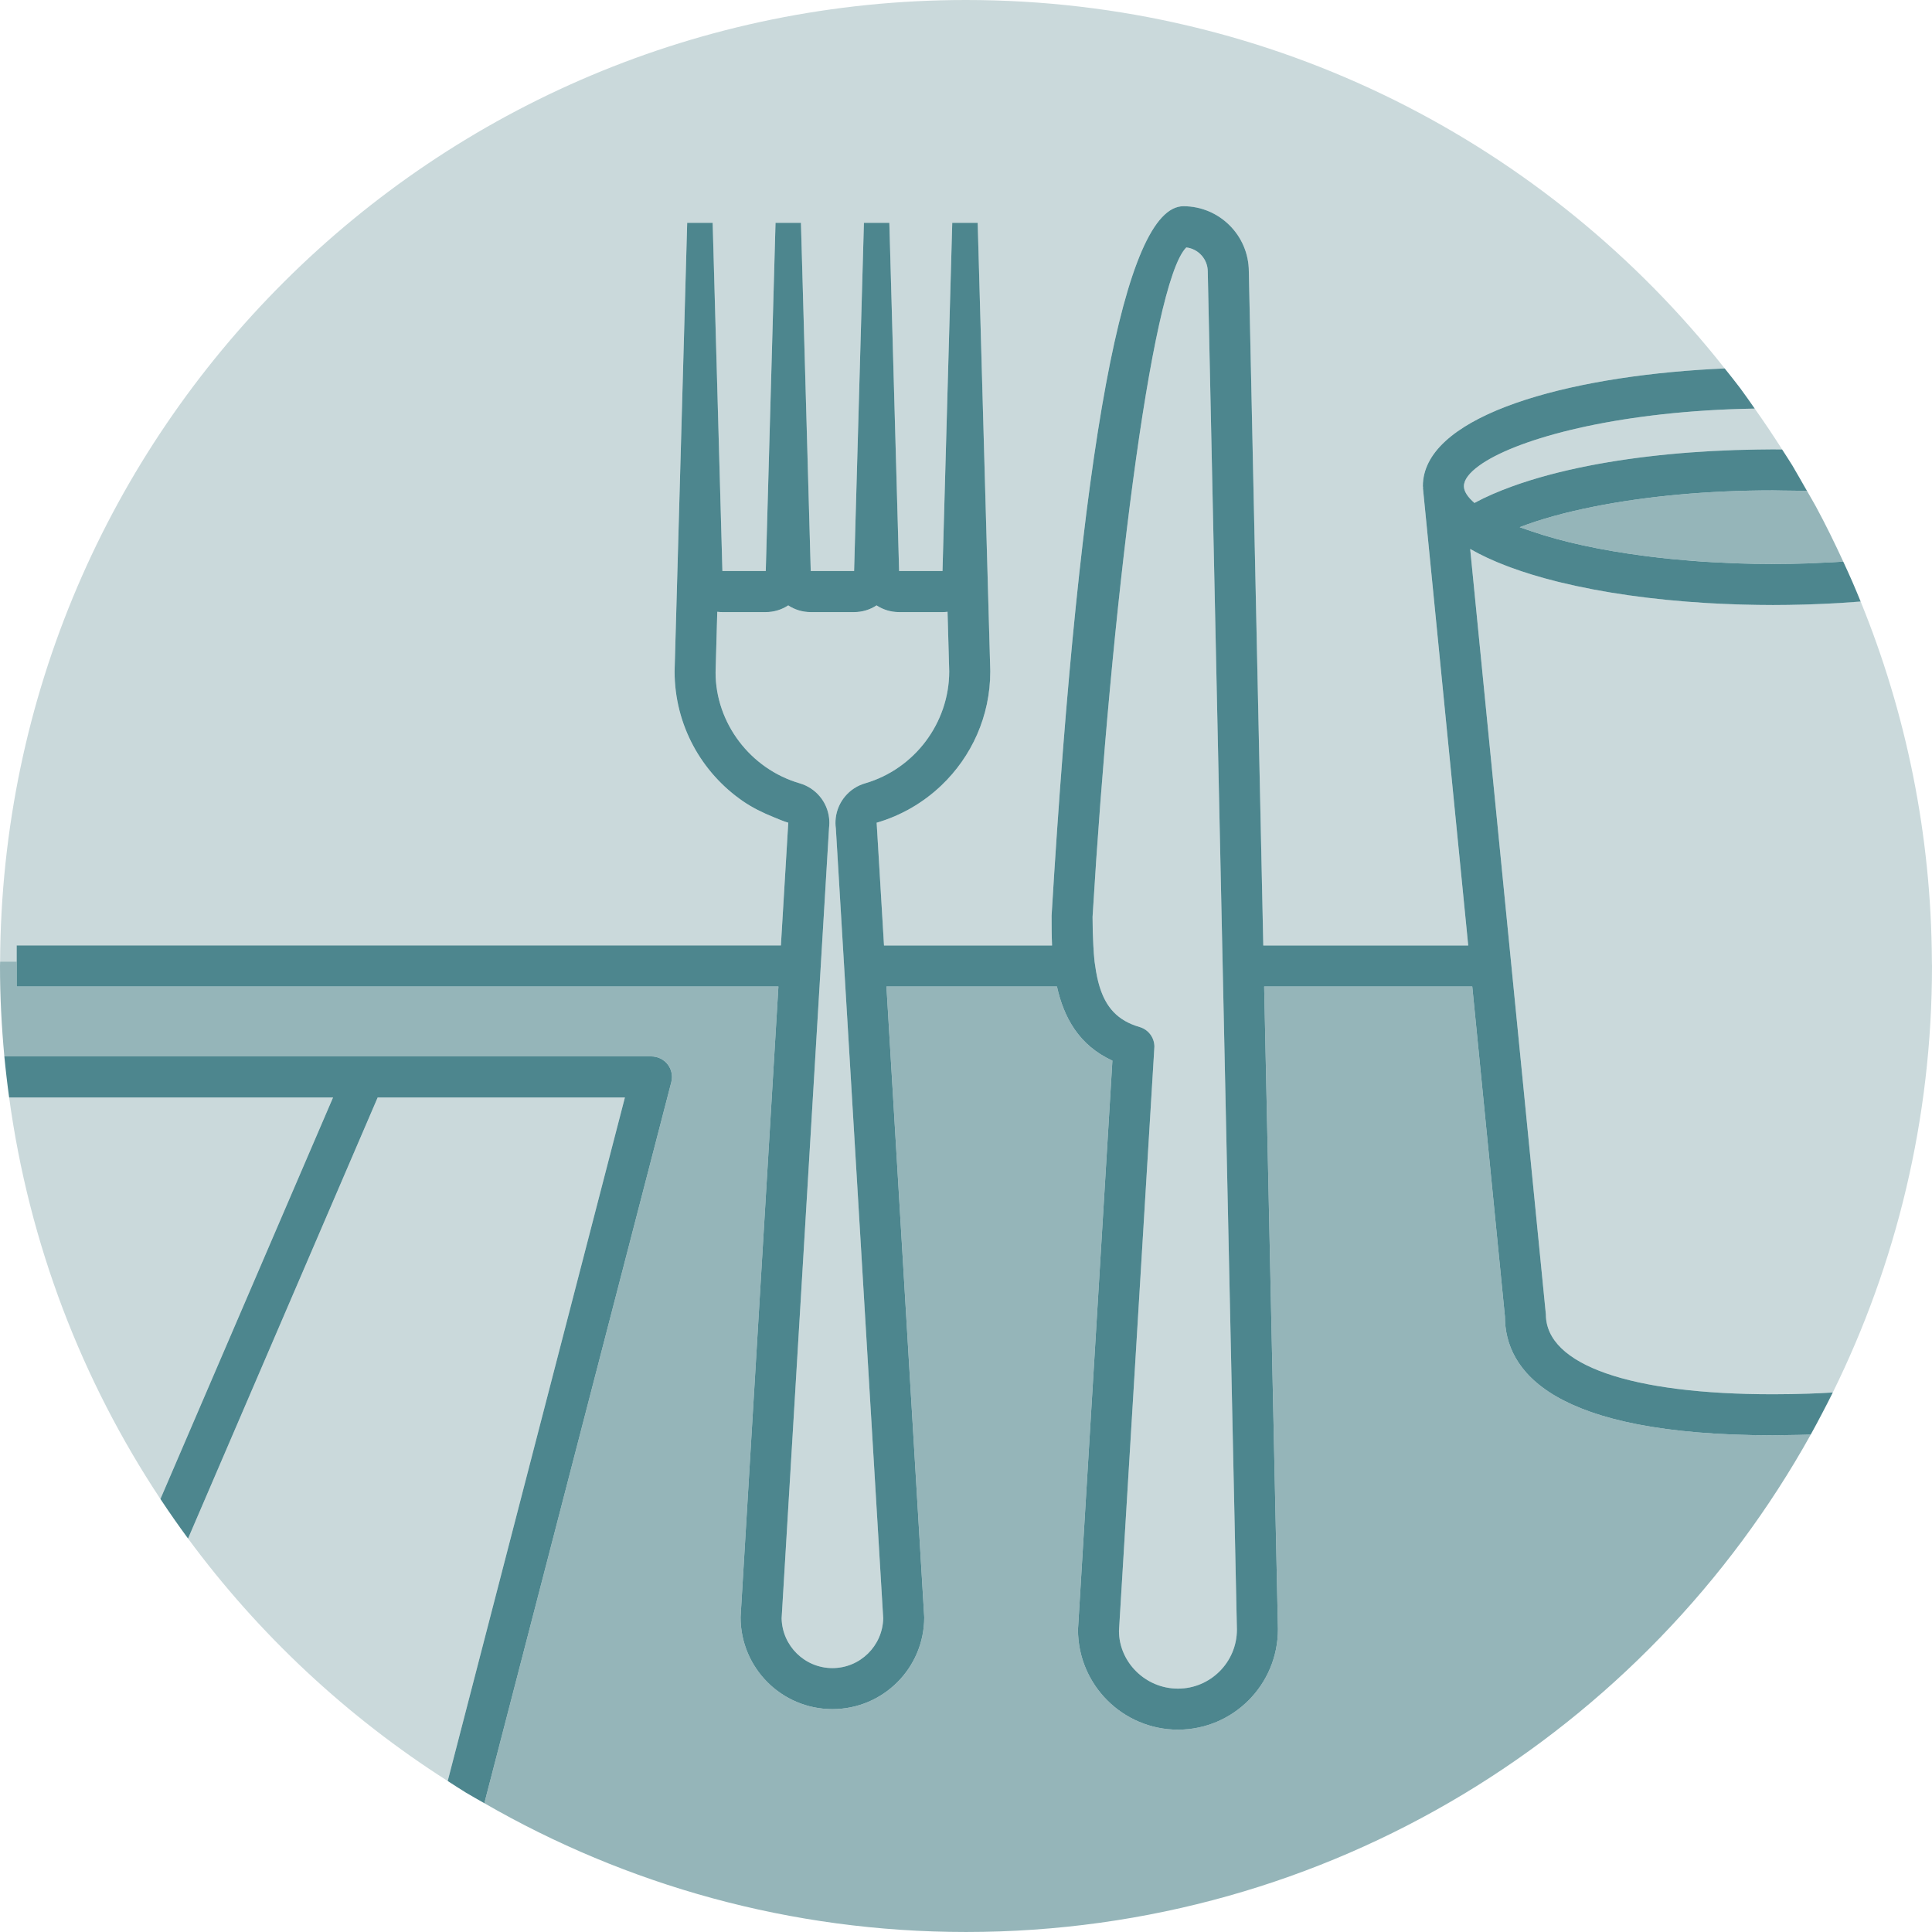
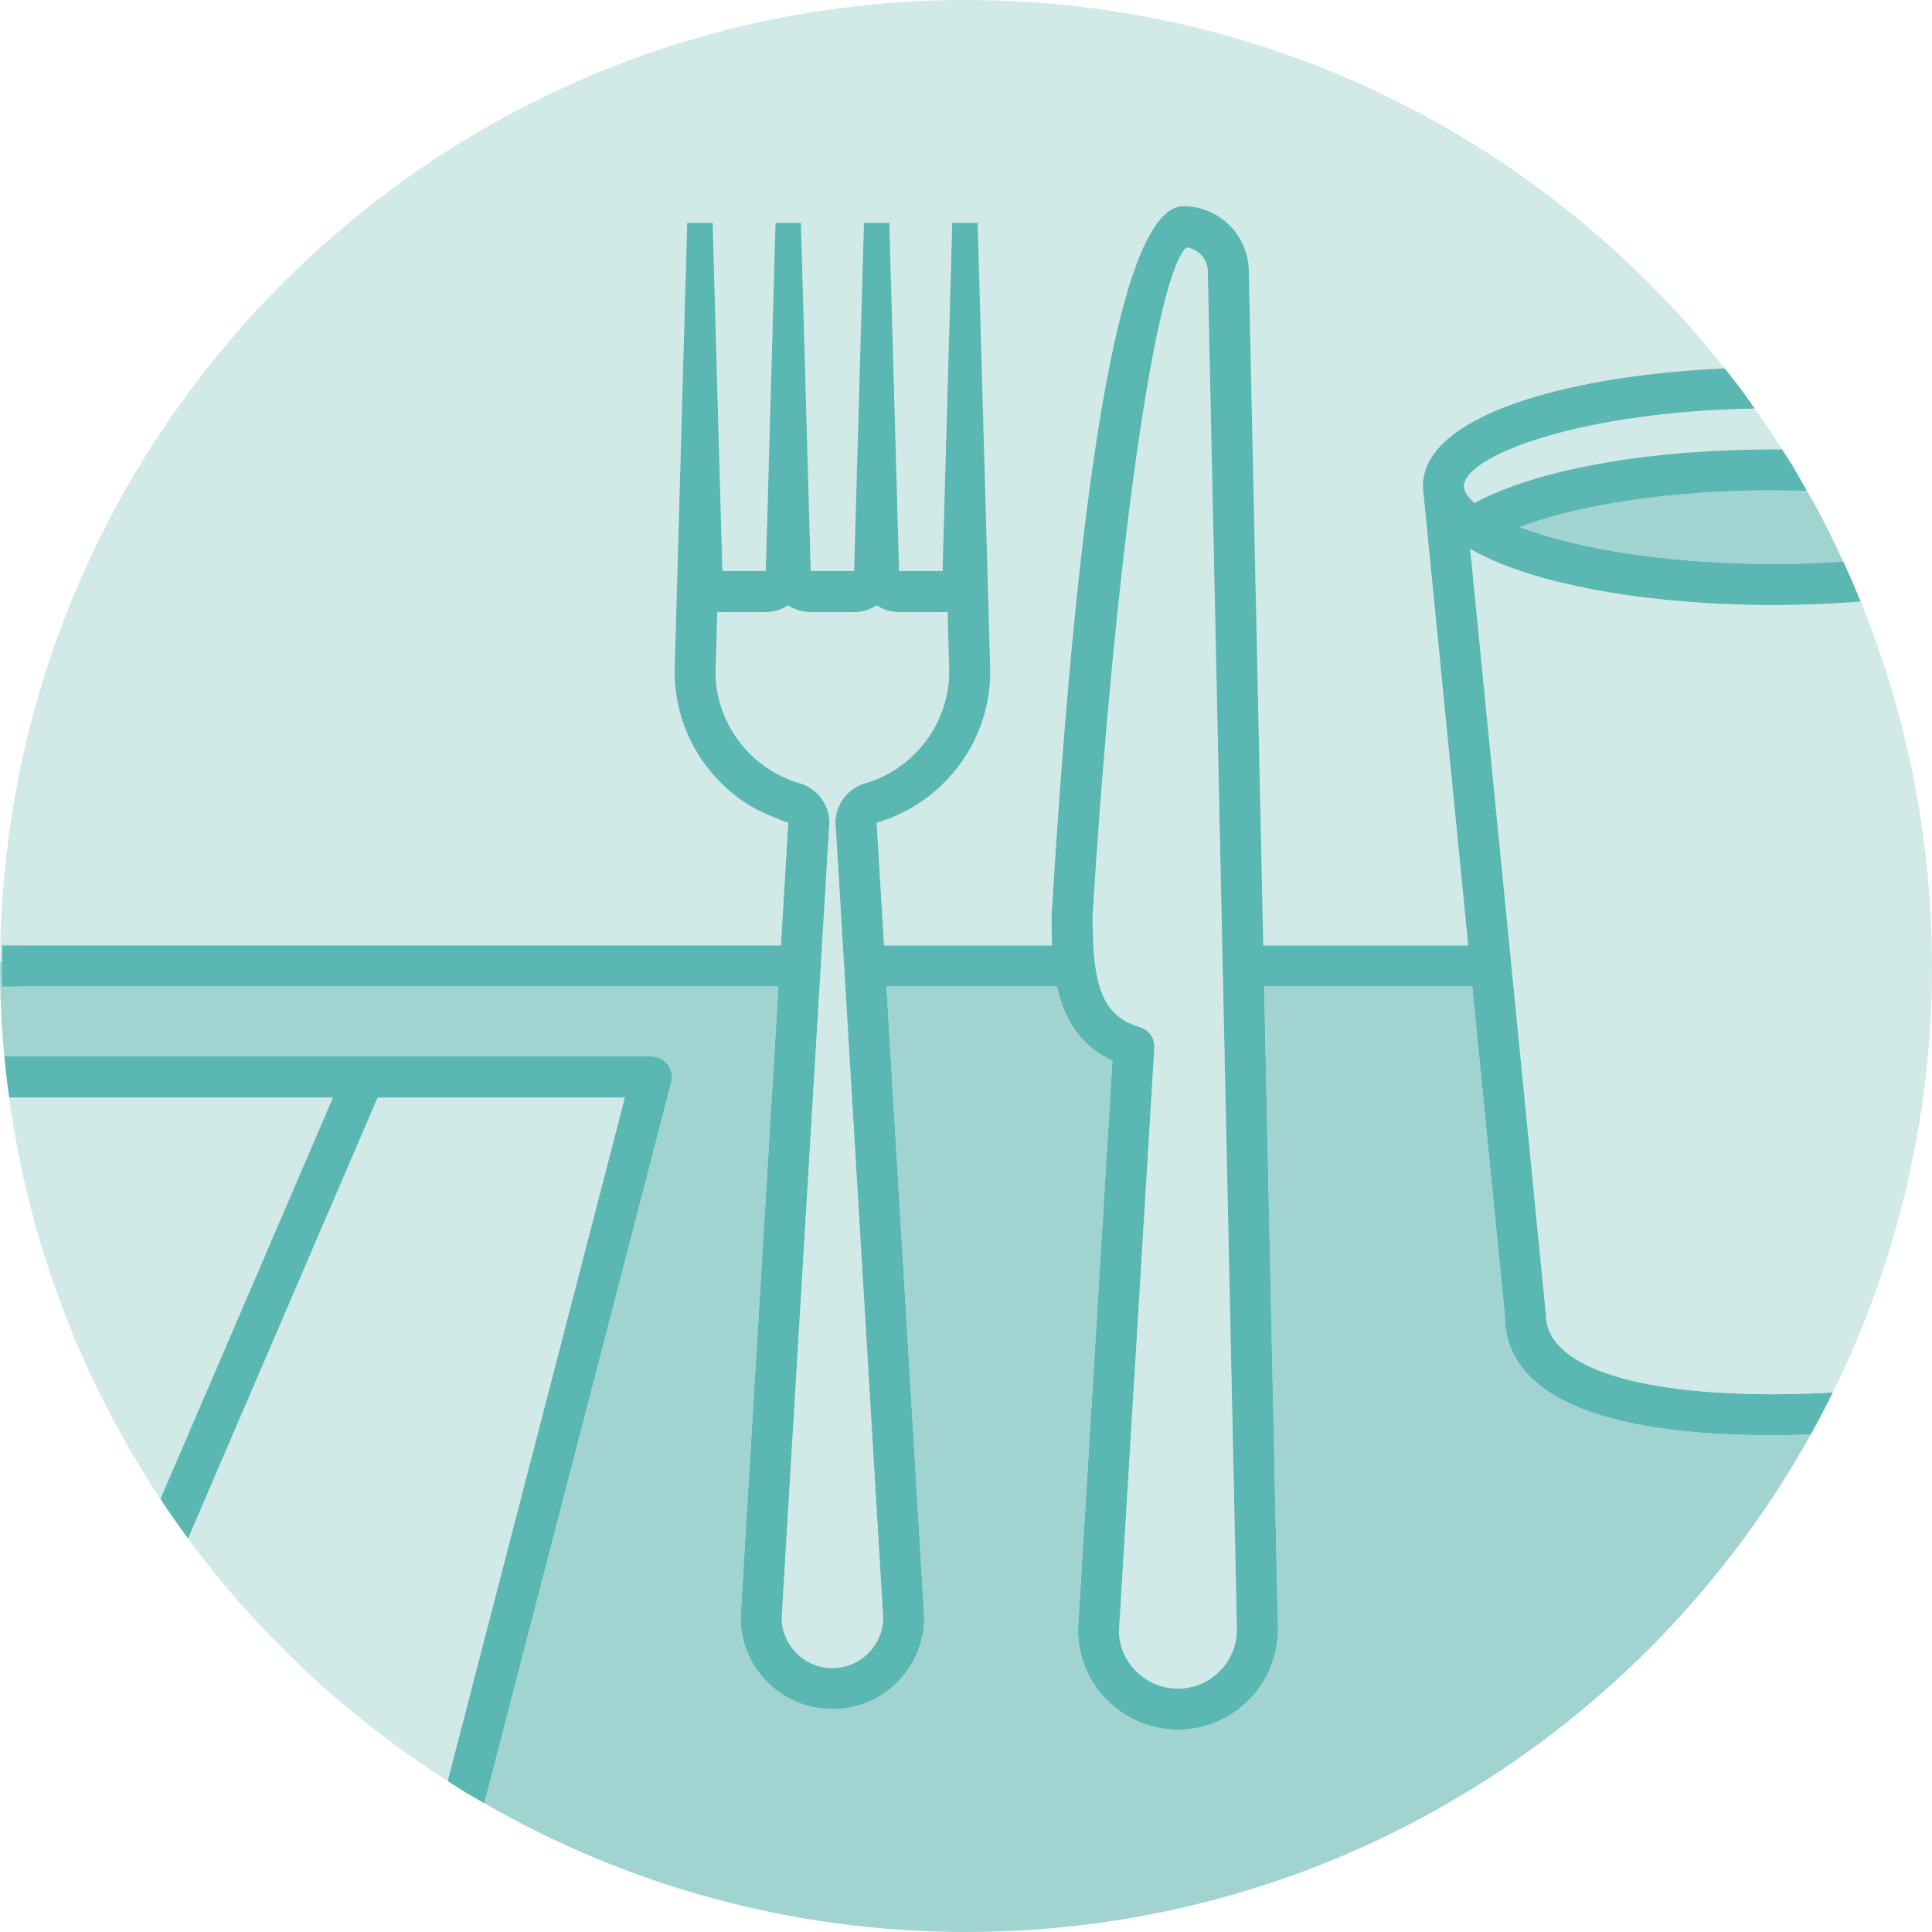
<svg xmlns="http://www.w3.org/2000/svg" version="1.1" x="0px" y="0px" viewBox="0 0 250 249.999" enable-background="new 0 0 250 249.999" xml:space="preserve">
  <g id="bottom">
    <g>
-       <path fill="#CAD9DB" d="M219.871,47.857c1.095-0.074,2.197-0.132,3.305-0.181C200.286,18.654,164.832,0,125,0    C56.156,0,0.324,55.657,0.014,124.428h2.143v-2.083h0.565h98.323l0.952-15.864h0.014c0-0.003-0.001-0.006-0.001-0.009    c0-0.002-0.001-0.004-0.001-0.007c-0.658-0.192-1.274-0.471-1.904-0.725c-1.402-0.566-2.755-1.225-3.982-2.072    c-5.336-3.679-8.836-9.826-8.836-16.801l0.816-29.014l0.815-29.016h3.296l0.034,1.196l1.229,43.864h5.61l1.246-44.446l0.017-0.614    h3.29l0.017,0.617l1.25,44.444h5.61l0.034-1.204l1.238-43.856h3.29v0.001l1.263,45.059h5.613l0.426-15.158l0.838-29.902h3.291    l1.629,58.03c0,9.301-6.219,17.129-14.72,19.598c-0.001,0.002-0.001,0.005-0.001,0.008c-0.001,0.003-0.001,0.005-0.001,0.007    h0.019h0.001l0.95,15.864h21.745c-0.058-1.355-0.06-2.662-0.06-3.858c3.666-60.968,9.407-91.801,17.06-91.801    c4.656,0,8.447,3.78,8.463,8.434l1.871,87.225h26.518l-5.858-59.175c-0.004-0.036,0.014-0.07,0.011-0.106    c-0.001-0.053-0.022-0.103-0.022-0.156C184.117,54.247,200.892,49.139,219.871,47.857z" />
+       <path fill="#D1E9E7" d="M219.871,47.857c1.095-0.074,2.197-0.132,3.305-0.181C200.286,18.654,164.832,0,125,0    C56.156,0,0.324,55.657,0.014,124.428h2.143v-2.083h0.565h98.323l0.952-15.864h0.014c0-0.003-0.001-0.006-0.001-0.006    s-0.001-0.007-0.001-0.01c-0.658-0.192-1.274-0.471-1.904-0.725c-1.402-0.566-2.755-1.225-3.982-2.072    c-5.336-3.679-8.836-9.826-8.836-16.801l0.816-29.014l0.815-29.016h3.296l0.034,1.196l1.229,43.864h5.61l1.246-44.446l0.017-0.614    h3.29l0.017,0.617l1.25,44.444h5.61l0.034-1.204l1.238-43.856h3.29v0.001l1.263,45.059h5.613l0.426-15.158l0.838-29.902h3.291    l1.629,58.03c0,9.301-6.219,17.129-14.72,19.598c-0.001,0.002-0.001,0.005-0.001,0.005c-0.001,0.006-0.001,0.008-0.001,0.01h0.019    h0.001l0.95,15.864h21.745c-0.058-1.355-0.06-2.662-0.06-3.858c3.666-60.968,9.407-91.801,17.06-91.801    c4.656,0,8.447,3.78,8.463,8.434l1.871,87.225h26.518l-5.858-59.175c-0.004-0.036,0.014-0.07,0.011-0.106    c-0.001-0.053-0.022-0.103-0.022-0.156C184.117,54.247,200.892,49.139,219.871,47.857z" />
      <g>
-         <path fill="#95B5B9" d="M238.517,72.673c-1.112-2.408-2.273-4.788-3.53-7.11c-0.372-0.687-0.775-1.353-1.159-2.032     c-1.039-0.033-2.092-0.045-3.146-0.055c-0.421-0.004-0.832-0.022-1.255-0.022c-8.467,0-16.508,0.769-23.205,2.108     c-3.624,0.724-6.868,1.609-9.538,2.643c-0.011,0.004-0.024,0.008-0.035,0.012c0.288,0.111,0.625,0.21,0.926,0.319     c0.216,0.078,0.443,0.153,0.665,0.229c3.975,1.362,8.938,2.44,14.526,3.163c0.221,0.029,0.444,0.057,0.668,0.085     c0.953,0.119,1.929,0.228,2.928,0.329c0.576,0.056,1.163,0.104,1.749,0.154c0.754,0.064,1.505,0.129,2.282,0.181     c0.932,0.061,1.882,0.105,2.833,0.147c0.522,0.024,1.03,0.056,1.561,0.074c1.53,0.05,3.077,0.08,4.639,0.08     c1.563,0,3.11-0.029,4.639-0.08c0.533-0.018,1.041-0.05,1.565-0.074c0.002,0,0.004-0.001,0.006-0.001     c0.948-0.042,1.895-0.085,2.824-0.146c0.019-0.001,0.038-0.001,0.057-0.003C238.518,72.674,238.517,72.674,238.517,72.673z" />
-         <path fill="#95B5B9" d="M229.427,185.724c-28.67,0-34.691-8.364-34.691-15.38l-4.226-42.69h-26.929l1.785,83.162     c0,7.195-5.803,13-12.938,13s-12.938-5.805-12.938-12.943l4.454-73.629c-4.371-1.993-6.311-5.667-7.175-9.591h-22.063     l1.907,31.812l2.985,49.809c0,6.566-5.318,11.886-11.881,11.886c-3.282,0-6.253-1.33-8.404-3.481     c-2.151-2.151-3.482-5.122-3.482-8.405l4.897-81.621H2.722H2.157v-3.227H0.014C0.014,124.619,0,124.808,0,125     c0,3.948,0.205,7.846,0.563,11.701h2.665h81.069c0.819,0,1.596,0.38,2.1,1.029c0.503,0.65,0.674,1.496,0.472,2.291     l-23.491,90.603l-0.703,2.711c18.35,10.581,39.622,16.664,62.326,16.664c47.028,0,87.971-25.983,109.308-64.367     c-1.049,0.036-2.1,0.053-3.153,0.066C230.579,185.706,230.004,185.724,229.427,185.724z" />
+         <path fill="#A1D4D0" d="M238.517,72.673c-1.112-2.408-2.273-4.788-3.53-7.11c-0.372-0.687-0.775-1.353-1.159-2.032     c-1.039-0.033-2.092-0.045-3.146-0.055c-0.421-0.004-0.832-0.022-1.255-0.022c-8.467,0-16.508,0.769-23.205,2.108     c-3.624,0.724-6.868,1.609-9.538,2.643c-0.011,0.004-0.024,0.008-0.035,0.012c0.288,0.111,0.625,0.21,0.926,0.319     c0.216,0.078,0.443,0.153,0.665,0.229c3.975,1.362,8.938,2.44,14.526,3.163c0.221,0.029,0.444,0.057,0.668,0.085     c0.953,0.119,1.929,0.228,2.928,0.329c0.576,0.056,1.163,0.104,1.749,0.154c0.754,0.064,1.505,0.129,2.282,0.181     c0.932,0.061,1.882,0.105,2.833,0.147c0.522,0.024,1.03,0.056,1.561,0.074c1.53,0.05,3.077,0.08,4.639,0.08     c1.563,0,3.11-0.029,4.639-0.08c0.533-0.018,1.041-0.05,1.565-0.074c0.002,0,0.004-0.001,0.006-0.001     c0.948-0.042,1.895-0.085,2.824-0.146c0.019-0.001,0.038-0.001,0.057-0.003L238.517,72.673z" />
+         <path fill="#A1D4D0" d="M229.427,185.724c-28.67,0-34.691-8.364-34.691-15.38l-4.226-42.69h-26.929l1.785,83.162     c0,7.195-5.803,13-12.938,13s-12.938-5.805-12.938-12.943l4.454-73.629c-4.371-1.993-6.311-5.667-7.175-9.591h-22.063     l1.907,31.812l2.985,49.809c0,6.566-5.318,11.886-11.881,11.886c-3.282,0-6.253-1.33-8.404-3.481     c-2.151-2.151-3.482-5.122-3.482-8.405l4.897-81.621H2.722H2.157v-3.227H0.014C0.014,124.619,0,124.808,0,125     c0,3.948,0.205,7.846,0.563,11.701h2.665h81.069c0.819,0,1.596,0.38,2.1,1.029c0.503,0.65,0.674,1.496,0.472,2.291     l-23.491,90.603l-0.703,2.711c18.35,10.581,39.622,16.664,62.326,16.664c47.028,0,87.971-25.983,109.308-64.367     c-1.049,0.036-2.1,0.053-3.153,0.066C230.579,185.706,230.004,185.724,229.427,185.724z" />
      </g>
      <g>
-         <path fill="#CAD9DB" d="M249.985,124.428c-0.074-16.482-3.351-32.201-9.22-46.591c-0.919,0.073-1.845,0.139-2.784,0.195     c-0.009,0.001-0.018,0.001-0.027,0.002c-0.122,0.007-0.245,0.012-0.369,0.019c-1.131,0.065-2.274,0.115-3.429,0.151     c-0.278,0.009-0.554,0.019-0.832,0.027c-1.288,0.034-2.584,0.057-3.897,0.057c-1.312,0-2.609-0.023-3.896-0.057     c-0.279-0.008-0.556-0.018-0.833-0.027c-1.155-0.037-2.296-0.088-3.426-0.151c-0.133-0.007-0.266-0.014-0.4-0.022     c-7.035-0.418-13.529-1.346-19.031-2.694c-0.113-0.027-0.225-0.055-0.337-0.083c-2.177-0.544-4.191-1.154-6.017-1.826     c-0.137-0.05-0.273-0.101-0.408-0.152c-1.82-0.689-3.443-1.438-4.838-2.245l5.28,53.396l4.514,45.654     c0.011,6.567,10.993,10.332,29.392,10.332c1.581,0,3.123-0.029,4.632-0.08c1.057-0.035,2.085-0.089,3.104-0.147     C245.37,163.541,250,144.815,250,125C250,124.808,249.986,124.619,249.985,124.428z" />
-         <path fill="#CAD9DB" d="M25.585,196.176l-1.251,2.911c9.154,12.417,20.557,23.062,33.598,31.374l0.714-2.754l22.216-85.696     H48.872L25.585,196.176z" />
-         <path fill="#CAD9DB" d="M3.863,142.01h-2.68c2.588,19.013,9.436,36.665,19.576,51.959l1.289-2.998l21.049-48.961H3.863z" />
-         <path fill="#CAD9DB" d="M195.756,62.906c2.881-1.039,6.206-1.934,9.893-2.653c6.399-1.25,13.849-1.978,21.749-2.086     c0.675-0.009,1.348-0.022,2.029-0.022c0.396,0,0.785,0.009,1.178,0.013c-1.138-1.794-2.32-3.555-3.546-5.286     c-1.104,0.019-2.192,0.047-3.258,0.09c-16.215,0.66-27.962,4.068-32.399,7.292c-1.272,0.923-1.975,1.832-1.975,2.653     l-0.001,0.001c0,0.678,0.492,1.417,1.367,2.174C192.235,64.298,193.907,63.574,195.756,62.906z" />
-         <path fill="#CAD9DB" d="M121.956,79.207h-5.614c-1.074,0-2.076-0.319-2.913-0.869c-0.836,0.55-1.838,0.869-2.911,0.869h-5.61     c-1.073,0-2.074-0.319-2.911-0.868c-0.837,0.549-1.837,0.868-2.91,0.868h-5.61c-0.223,0-0.444-0.014-0.661-0.041l-0.22,7.85     c0.002,6.525,4.481,12.486,10.895,14.349c2.054,0.597,3.549,2.366,3.794,4.491c0.05,0.425,0.046,0.85-0.006,1.268l-0.913,15.221     l-0.125,2.083L106.206,125l-0.159,2.654l-4.905,81.758c0.073,3.563,2.994,6.44,6.575,6.44c3.578,0,6.498-2.876,6.57-6.44     l-4.901-81.757L109.228,125l-0.034-0.572l-0.125-2.083l-0.907-15.136c-0.064-0.45-0.07-0.91-0.014-1.37     c0.256-2.112,1.749-3.879,3.792-4.473c6.412-1.862,10.891-7.824,10.891-14.498l-0.217-7.701     C122.398,79.194,122.178,79.207,121.956,79.207z" />
-         <polygon fill="#CAD9DB" points="93.477,73.898 92.249,30.033 93.477,73.898    " />
-         <polygon fill="#CAD9DB" points="114.387,122.344 113.437,106.481 113.436,106.481    " />
-         <path fill="#CAD9DB" d="M91.542,99.28c-0.299-0.388-0.589-0.781-0.86-1.19C90.954,98.499,91.243,98.892,91.542,99.28z" />
-         <path fill="#CAD9DB" d="M91.542,99.28c0.805,1.043,1.681,2.027,2.669,2.897C93.223,101.307,92.346,100.323,91.542,99.28z" />
-         <path fill="#CAD9DB" d="M88.103,57.853l-0.816,29.014c0,4.155,1.263,8.001,3.395,11.222c-2.132-3.22-3.395-7.067-3.395-11.222     L88.103,57.853z" />
-         <polygon fill="#CAD9DB" points="122.381,58.74 121.955,73.898 121.956,73.898    " />
-         <path fill="#CAD9DB" d="M99.313,217.68c-2.151-2.151-3.482-5.122-3.482-8.405C95.83,212.558,97.161,215.53,99.313,217.68z" />
-         <polygon fill="#CAD9DB" points="114.547,125 114.705,127.654 116.613,159.466 114.706,127.654    " />
+         <path fill="#D1E9E7" d="M249.985,124.428c-0.074-16.482-3.351-32.201-9.22-46.591c-0.919,0.073-1.845,0.139-2.784,0.195     c-0.009,0.001-0.018,0.001-0.027,0.002c-0.122,0.007-0.245,0.012-0.369,0.019c-1.131,0.065-2.274,0.115-3.429,0.151     c-0.278,0.009-0.554,0.019-0.832,0.027c-1.288,0.034-2.584,0.057-3.897,0.057c-1.312,0-2.609-0.023-3.896-0.057     c-0.279-0.008-0.556-0.018-0.833-0.027c-1.155-0.037-2.296-0.088-3.426-0.151c-0.133-0.007-0.266-0.014-0.4-0.022     c-7.035-0.418-13.529-1.346-19.031-2.694c-0.113-0.027-0.225-0.055-0.337-0.083c-2.177-0.544-4.191-1.154-6.017-1.826     c-0.137-0.05-0.273-0.101-0.408-0.152c-1.82-0.689-3.443-1.438-4.838-2.245l5.28,53.396l4.514,45.654     c0.011,6.567,10.993,10.332,29.392,10.332c1.581,0,3.123-0.029,4.632-0.08c1.057-0.035,2.085-0.089,3.104-0.147     C245.37,163.541,250,144.815,250,125C250,124.808,249.986,124.619,249.985,124.428z" />
+         <path fill="#D1E9E7" d="M25.585,196.176l-1.251,2.911c9.154,12.417,20.557,23.062,33.598,31.374l0.714-2.754l22.216-85.696     H48.872L25.585,196.176z" />
+         <path fill="#D1E9E7" d="M3.863,142.01h-2.68c2.588,19.013,9.436,36.665,19.576,51.959l1.289-2.998l21.049-48.961H3.863z" />
+         <path fill="#D1E9E7" d="M195.756,62.906c2.881-1.039,6.206-1.934,9.893-2.653c6.399-1.25,13.849-1.978,21.749-2.086     c0.675-0.009,1.348-0.022,2.029-0.022c0.396,0,0.785,0.009,1.178,0.013c-1.138-1.794-2.32-3.555-3.546-5.286     c-1.104,0.019-2.192,0.047-3.258,0.09c-16.215,0.66-27.962,4.068-32.399,7.292c-1.272,0.923-1.975,1.832-1.975,2.653     l-0.001,0.001c0,0.678,0.492,1.417,1.367,2.174C192.235,64.298,193.907,63.574,195.756,62.906z" />
+         <path fill="#D1E9E7" d="M121.956,79.207h-5.614c-1.074,0-2.076-0.319-2.913-0.869c-0.836,0.55-1.838,0.869-2.911,0.869h-5.61     c-1.073,0-2.074-0.319-2.911-0.868c-0.837,0.549-1.837,0.868-2.91,0.868h-5.61c-0.223,0-0.444-0.014-0.661-0.041l-0.22,7.85     c0.002,6.525,4.481,12.486,10.895,14.349c2.054,0.597,3.549,2.366,3.794,4.491c0.05,0.425,0.046,0.85-0.006,1.268l-0.913,15.221     l-0.125,2.083L106.206,125l-0.159,2.654l-4.905,81.758c0.073,3.563,2.994,6.44,6.575,6.44c3.578,0,6.498-2.876,6.57-6.44     l-4.901-81.757L109.228,125l-0.034-0.572l-0.125-2.083l-0.907-15.136c-0.064-0.45-0.07-0.91-0.014-1.37     c0.256-2.112,1.749-3.879,3.792-4.473c6.412-1.862,10.891-7.824,10.891-14.498l-0.217-7.701     C122.398,79.194,122.178,79.207,121.956,79.207z" />
+         <polygon fill="#D1E9E7" points="93.477,73.898 92.249,30.033 93.477,73.898    " />
+         <polygon fill="#D1E9E7" points="114.387,122.344 113.437,106.481 113.436,106.481    " />
+         <path fill="#D1E9E7" d="M91.542,99.28c-0.299-0.388-0.589-0.781-0.86-1.19C90.954,98.499,91.243,98.892,91.542,99.28z" />
+         <path fill="#D1E9E7" d="M91.542,99.28c0.805,1.043,1.681,2.027,2.669,2.897C93.223,101.307,92.346,100.323,91.542,99.28z" />
+         <path fill="#D1E9E7" d="M88.103,57.853l-0.816,29.014c0,4.155,1.263,8.001,3.395,11.222c-2.132-3.22-3.395-7.067-3.395-11.222     L88.103,57.853z" />
+         <polygon fill="#D1E9E7" points="122.381,58.74 121.955,73.898 121.956,73.898    " />
+         <path fill="#D1E9E7" d="M99.313,217.68c-2.151-2.151-3.482-5.122-3.482-8.405C95.83,212.558,97.161,215.53,99.313,217.68z" />
+         <polygon fill="#D1E9E7" points="114.547,125 114.705,127.654 116.613,159.466 114.706,127.654    " />
      </g>
-       <path fill="#CAD9DB" d="M158.27,127.654L158.213,125l-0.012-0.572l-0.045-2.083l-1.871-87.14c0-0.019,0-0.039,0-0.057    c0-1.612-1.213-2.945-2.779-3.129c-4.605,4.558-9.759,47.279-12.129,86.629c0.001,1.347,0.039,2.554,0.1,3.697    c0.039,0.726,0.086,1.435,0.159,2.083c0.022,0.202,0.06,0.377,0.086,0.572c0.132,0.977,0.318,1.861,0.56,2.654    c0.828,2.715,2.356,4.421,5.183,5.243c1.136,0.329,1.914,1.366,1.914,2.548l-4.584,75.59c0.005,4.047,3.428,7.472,7.633,7.472    c4.205,0,7.628-3.425,7.628-7.633L158.27,127.654z" />
+       <path fill="#D1E9E7" d="M158.27,127.654L158.213,125l-0.012-0.572l-0.045-2.083l-1.871-87.14c0-0.019,0-0.039,0-0.057    c0-1.612-1.213-2.945-2.779-3.129c-4.605,4.558-9.759,47.279-12.129,86.629c0.001,1.347,0.039,2.554,0.1,3.697    c0.039,0.726,0.086,1.435,0.159,2.083c0.022,0.202,0.06,0.377,0.086,0.572c0.132,0.977,0.318,1.861,0.56,2.654    c0.828,2.715,2.356,4.421,5.183,5.243c1.136,0.329,1.914,1.366,1.914,2.548l-4.584,75.59c0.005,4.047,3.428,7.472,7.633,7.472    c4.205,0,7.628-3.425,7.628-7.633L158.27,127.654z" />
      <g>
-         <path fill="#4D868E" d="M240.76,77.824c-0.351-0.861-0.706-1.718-1.076-2.569c-0.001-0.002-0.002-0.004-0.003-0.006     c-0.376-0.865-0.77-1.72-1.164-2.574c-0.019,0.001-0.038,0.001-0.057,0.003c-0.92,0.062-1.872,0.104-2.824,0.146     c-0.001,0.001-0.004,0.001-0.006,0.001c-0.523,0.024-1.037,0.057-1.565,0.074c-1.512,0.05-3.055,0.08-4.639,0.08     c-1.584,0-3.128-0.029-4.639-0.08c-0.527-0.017-1.039-0.05-1.561-0.074c-0.955-0.043-1.91-0.085-2.833-0.147     c-0.772-0.051-1.524-0.118-2.282-0.181c-0.586-0.05-1.177-0.097-1.749-0.154c-0.996-0.098-1.965-0.21-2.928-0.329     c-0.223-0.029-0.447-0.055-0.668-0.085c-5.589-0.724-10.552-1.801-14.526-3.163c-0.228-0.075-0.446-0.152-0.665-0.229     c-0.301-0.109-0.638-0.207-0.926-0.319c0.011-0.004,0.024-0.008,0.035-0.012c2.67-1.034,5.914-1.919,9.538-2.643     c6.696-1.339,14.737-2.108,23.205-2.108c0.423,0,0.834,0.018,1.255,0.022c1.054,0.009,2.108,0.022,3.146,0.055     c-0.118-0.209-0.24-0.416-0.359-0.625c-0.397-0.692-0.784-1.391-1.193-2.075c-0.115-0.19-0.217-0.388-0.333-0.578     c-0.43-0.71-0.894-1.395-1.338-2.095c-0.393-0.004-0.782-0.013-1.178-0.013c-0.681,0-1.354,0.013-2.029,0.022     c-7.9,0.108-15.35,0.836-21.749,2.086c-3.687,0.719-7.012,1.614-9.893,2.653c-1.849,0.668-3.521,1.391-4.962,2.175     c-0.875-0.757-1.367-1.495-1.367-2.174l0.001-0.001c0-0.821,0.703-1.73,1.975-2.653c4.436-3.224,16.184-6.632,32.399-7.292     c1.066-0.043,2.154-0.071,3.258-0.09c-0.621-0.877-1.225-1.768-1.868-2.628c-0.652-0.872-1.342-1.713-2.015-2.568     c-1.108,0.049-2.209,0.107-3.305,0.181c-18.979,1.282-35.754,6.389-35.754,15.05c0,0.054,0.021,0.103,0.022,0.156     c0.002,0.036-0.015,0.07-0.011,0.106l5.858,59.175h-26.518l-1.871-87.225c-0.016-4.654-3.807-8.434-8.463-8.434     c-7.653,0-13.394,30.833-17.06,91.801c0,1.196,0.002,2.504,0.06,3.858h-21.745l-0.951-15.864h-0.019     c0.001-0.002,0.001-0.004,0.001-0.007c0-0.003,0-0.006,0.001-0.008c3.188-0.926,6.055-2.605,8.393-4.833     c3.898-3.714,6.327-8.952,6.327-14.765v-0.001l0,0l-0.815-29.014l-0.815-29.016h-3.291l-0.838,29.902l-0.425,15.158h-5.614     l-1.263-45.059v-0.001h-3.29l-1.238,43.856l-0.034,1.204h-5.61l-1.25-44.444l-0.017-0.617h-3.29l-0.017,0.614l-1.246,44.446     h-5.61l-1.228-43.864l-0.034-1.196h-3.296l-0.815,29.016l-0.815,29.015c0,6.975,3.499,13.122,8.835,16.8     c1.227,0.847,2.581,1.507,3.982,2.072c0.63,0.254,1.246,0.533,1.904,0.725c0.001,0.003,0.001,0.005,0.001,0.007     c0,0.003,0.001,0.006,0.001,0.009h-0.014l-0.952,15.864H2.722H2.157v2.083v3.227h0.565h98.005l-4.897,81.621     c0,3.283,1.332,6.254,3.482,8.405c2.151,2.151,5.122,3.481,8.404,3.481c6.564,0,11.881-5.32,11.881-11.886l-2.985-49.809     l-1.907-31.812L114.547,125l0.159,2.654h22.063c0.864,3.924,2.804,7.598,7.175,9.591l-4.454,73.629     c0,7.138,5.803,12.943,12.938,12.943s12.938-5.805,12.938-13l-1.785-83.162h26.929l4.226,42.69c0,7.016,6.021,15.38,34.691,15.38     c0.576,0,1.152-0.018,1.729-0.025c1.053-0.013,2.104-0.03,3.153-0.066c0.5-0.898,0.981-1.807,1.459-2.719     c0.473-0.904,0.944-1.809,1.395-2.726c-1.019,0.058-2.046,0.112-3.104,0.147c-1.509,0.05-3.051,0.08-4.632,0.08     c-18.398,0-29.381-3.765-29.392-10.332l-4.514-45.654l-5.28-53.396c1.395,0.806,3.018,1.556,4.838,2.245     c0.135,0.051,0.271,0.102,0.408,0.152c1.845,0.679,3.86,1.288,6.017,1.826c0.112,0.028,0.225,0.055,0.337,0.083     c5.502,1.348,11.995,2.276,19.031,2.694c0.134,0.008,0.267,0.014,0.4,0.022c1.13,0.064,2.271,0.115,3.426,0.151     c0.277,0.009,0.554,0.019,0.833,0.027c1.287,0.034,2.583,0.057,3.896,0.057c1.313,0,2.609-0.023,3.897-0.057     c0.278-0.008,0.554-0.018,0.832-0.027c1.155-0.037,2.298-0.087,3.429-0.151c0.123-0.007,0.247-0.012,0.369-0.019     c0.009-0.001,0.019-0.001,0.027-0.002c0.938-0.056,1.865-0.121,2.784-0.195C240.763,77.832,240.762,77.828,240.76,77.824z      M160.056,210.874c0,4.208-3.423,7.633-7.628,7.633c-4.206,0-7.628-3.425-7.633-7.472l4.584-75.59     c0-1.182-0.778-2.219-1.914-2.548c-2.827-0.822-4.354-2.528-5.183-5.243c-0.242-0.793-0.428-1.678-0.56-2.654     c-0.027-0.195-0.064-0.37-0.086-0.572c-0.073-0.648-0.12-1.357-0.159-2.083c-0.061-1.143-0.1-2.35-0.1-3.697     c2.37-39.35,7.524-82.071,12.129-86.629c1.566,0.184,2.779,1.517,2.779,3.129c0,0.019,0,0.039,0,0.057l1.871,87.14l0.045,2.083     l0.012,0.572l0.057,2.654L160.056,210.874z M109.386,127.654l4.901,81.757c-0.073,3.564-2.992,6.44-6.57,6.44     c-3.581,0-6.502-2.876-6.575-6.44l4.905-81.758l0.159-2.654l0.034-0.572l0.125-2.083l0.913-15.221     c0.052-0.418,0.055-0.843,0.006-1.268c-0.245-2.125-1.74-3.894-3.794-4.491c-6.414-1.863-10.893-7.824-10.895-14.349l0.22-7.85     c0.217,0.027,0.438,0.041,0.661,0.041h5.61c1.073,0,2.073-0.319,2.91-0.868c0.837,0.549,1.838,0.868,2.911,0.868h5.61     c1.074,0,2.075-0.319,2.911-0.869c0.837,0.55,1.839,0.869,2.913,0.869h5.614c0.222,0,0.441-0.014,0.657-0.04l0.217,7.701     c0,6.674-4.478,12.636-10.891,14.498c-2.043,0.594-3.536,2.361-3.792,4.473c-0.055,0.459-0.05,0.92,0.014,1.37l0.907,15.136     l0.125,2.083l0.034,0.572L109.386,127.654z" />
-         <path fill="#4D868E" d="M84.296,136.701H3.227H0.563c0.083,0.889,0.182,1.772,0.283,2.656c0.102,0.888,0.217,1.772,0.337,2.654     h2.68h39.234l-21.049,48.961l-1.289,2.998c1.151,1.736,2.341,3.443,3.575,5.117l1.251-2.911l23.287-54.166h31.991l-22.216,85.696     l-0.714,2.754c0.785,0.5,1.556,1.019,2.353,1.502c0.785,0.475,1.593,0.914,2.389,1.373l0.703-2.711l23.491-90.603     c0.202-0.795,0.032-1.641-0.472-2.291C85.892,137.081,85.115,136.701,84.296,136.701z" />
+         <path fill="#5AB7B2" d="M240.76,77.824c-0.351-0.861-0.706-1.718-1.076-2.569c0,0-0.002-0.004-0.003-0.006     c-0.376-0.865-0.77-1.72-1.164-2.574c-0.019,0.001-0.038,0.001-0.057,0.003c-0.92,0.062-1.872,0.104-2.824,0.146     c-0.001,0.001-0.004,0.001-0.006,0.001c-0.523,0.024-1.037,0.057-1.565,0.074c-1.512,0.05-3.055,0.08-4.639,0.08     c-1.584,0-3.128-0.029-4.639-0.08c-0.527-0.017-1.039-0.05-1.561-0.074c-0.955-0.043-1.91-0.085-2.833-0.147     c-0.772-0.051-1.524-0.118-2.282-0.181c-0.586-0.05-1.177-0.097-1.749-0.154c-0.996-0.098-1.965-0.21-2.928-0.329     c-0.223-0.029-0.447-0.055-0.668-0.085c-5.589-0.724-10.552-1.801-14.526-3.163c-0.228-0.075-0.446-0.152-0.665-0.229     c-0.301-0.109-0.638-0.207-0.926-0.319c0.011-0.004,0.024-0.008,0.035-0.012c2.67-1.034,5.914-1.919,9.538-2.643     c6.696-1.339,14.737-2.108,23.205-2.108c0.423,0,0.834,0.018,1.255,0.022c1.054,0.009,2.108,0.022,3.146,0.055     c-0.118-0.209-0.24-0.416-0.359-0.625c-0.397-0.692-0.784-1.391-1.193-2.075c-0.115-0.19-0.217-0.388-0.333-0.578     c-0.43-0.71-0.894-1.395-1.338-2.095c-0.393-0.004-0.782-0.013-1.178-0.013c-0.681,0-1.354,0.013-2.029,0.022     c-7.9,0.108-15.35,0.836-21.749,2.086c-3.687,0.719-7.012,1.614-9.893,2.653c-1.849,0.668-3.521,1.391-4.962,2.175     c-0.875-0.757-1.367-1.495-1.367-2.174l0.001-0.001c0-0.821,0.703-1.73,1.975-2.653c4.436-3.224,16.184-6.632,32.399-7.292     c1.066-0.043,2.154-0.071,3.258-0.09c-0.621-0.877-1.225-1.768-1.868-2.628c-0.652-0.872-1.342-1.713-2.015-2.568     c-1.108,0.049-2.209,0.107-3.305,0.181c-18.979,1.282-35.754,6.389-35.754,15.05c0,0.054,0.021,0.103,0.022,0.156     c0.002,0.036-0.015,0.07-0.011,0.106l5.858,59.175h-26.518l-1.871-87.225c-0.016-4.654-3.807-8.434-8.463-8.434     c-7.653,0-13.394,30.833-17.06,91.801c0,1.196,0.002,2.504,0.06,3.858h-21.745l-0.951-15.864h-0.019     c0.001-0.002,0.001-0.004,0.001-0.007c0,0,0-0.006,0.001-0.008c3.188-0.926,6.055-2.605,8.393-4.833     c3.898-3.714,6.327-8.952,6.327-14.765v-0.001l0,0l-0.815-29.014l-0.815-29.016h-3.291l-0.838,29.902l-0.425,15.158h-5.614     l-1.263-45.059v-0.001h-3.29l-1.238,43.856l-0.034,1.204h-5.61l-1.25-44.444l-0.017-0.617h-3.29l-0.017,0.614l-1.246,44.446     h-5.61l-1.228-43.864l-0.034-1.196h-3.296l-0.815,29.016l-0.815,29.015c0,6.975,3.499,13.122,8.835,16.8     c1.227,0.847,2.581,1.507,3.982,2.072c0.63,0.254,1.246,0.533,1.904,0.725c0.001,0.003,0.001,0.005,0.001,0.005     s0.001,0.008,0.001,0.011h-0.014l-0.952,15.864H0.845H0.28v2.083v3.227h0.565h99.882l-4.897,81.621     c0,3.283,1.332,6.254,3.482,8.405c2.151,2.151,5.122,3.481,8.404,3.481c6.564,0,11.881-5.32,11.881-11.886l-2.985-49.809     l-1.907-31.812L114.547,125l0.159,2.654h22.063c0.864,3.924,2.804,7.598,7.175,9.591l-4.454,73.629     c0,7.138,5.803,12.943,12.938,12.943s12.938-5.805,12.938-13l-1.785-83.162h26.929l4.226,42.69c0,7.016,6.021,15.38,34.691,15.38     c0.576,0,1.152-0.018,1.729-0.025c1.053-0.013,2.104-0.03,3.153-0.066c0.5-0.898,0.981-1.807,1.459-2.719     c0.473-0.904,0.944-1.809,1.395-2.726c-1.019,0.058-2.046,0.112-3.104,0.147c-1.509,0.05-3.051,0.08-4.632,0.08     c-18.398,0-29.381-3.765-29.392-10.332l-4.514-45.654l-5.28-53.396c1.395,0.806,3.018,1.556,4.838,2.245     c0.135,0.051,0.271,0.102,0.408,0.152c1.845,0.679,3.86,1.288,6.017,1.826c0.112,0.028,0.225,0.055,0.337,0.083     c5.502,1.348,11.995,2.276,19.031,2.694c0.134,0.008,0.267,0.014,0.4,0.022c1.13,0.064,2.271,0.115,3.426,0.151     c0.277,0.009,0.554,0.019,0.833,0.027c1.287,0.034,2.583,0.057,3.896,0.057c1.313,0,2.609-0.023,3.897-0.057     c0.278-0.008,0.554-0.018,0.832-0.027c1.155-0.037,2.298-0.087,3.429-0.151c0.123-0.007,0.247-0.012,0.369-0.019     c0.009-0.001,0.019-0.001,0.027-0.002c0.938-0.056,1.865-0.121,2.784-0.195C240.763,77.832,240.762,77.828,240.76,77.824z      M160.056,210.874c0,4.208-3.423,7.633-7.628,7.633c-4.206,0-7.628-3.425-7.633-7.472l4.584-75.59     c0-1.182-0.778-2.219-1.914-2.548c-2.827-0.822-4.354-2.528-5.183-5.243c-0.242-0.793-0.428-1.678-0.56-2.654     c-0.027-0.195-0.064-0.37-0.086-0.572c-0.073-0.648-0.12-1.357-0.159-2.083c-0.061-1.143-0.1-2.35-0.1-3.697     c2.37-39.35,7.524-82.071,12.129-86.629c1.566,0.184,2.779,1.517,2.779,3.129c0,0.019,0,0.039,0,0.057l1.871,87.14l0.045,2.083     l0.012,0.572l0.057,2.654L160.056,210.874z M109.386,127.654l4.901,81.757c-0.073,3.564-2.992,6.44-6.57,6.44     c-3.581,0-6.502-2.876-6.575-6.44l4.905-81.758l0.159-2.654l0.034-0.572l0.125-2.083l0.913-15.221     c0.052-0.418,0.055-0.843,0.006-1.268c-0.245-2.125-1.74-3.894-3.794-4.491c-6.414-1.863-10.893-7.824-10.895-14.349l0.22-7.85     c0.217,0.027,0.438,0.041,0.661,0.041h5.61c1.073,0,2.073-0.319,2.91-0.868c0.837,0.549,1.838,0.868,2.911,0.868h5.61     c1.074,0,2.075-0.319,2.911-0.869c0.837,0.55,1.839,0.869,2.913,0.869h5.614c0.222,0,0.441-0.014,0.657-0.04l0.217,7.701     c0,6.674-4.478,12.636-10.891,14.498c-2.043,0.594-3.536,2.361-3.792,4.473c-0.055,0.459-0.05,0.92,0.014,1.37l0.907,15.136     l0.125,2.083l0.034,0.572L109.386,127.654z" />
+         <path fill="#5AB7B2" d="M84.296,136.701H3.227H0.563c0.083,0.889,0.182,1.772,0.283,2.656c0.102,0.888,0.217,1.772,0.337,2.654     h2.68h39.234l-21.049,48.961l-1.289,2.998c1.151,1.736,2.341,3.443,3.575,5.117l1.251-2.911l23.287-54.166h31.991l-22.216,85.696     l-0.714,2.754c0.785,0.5,1.556,1.019,2.353,1.502c0.785,0.475,1.593,0.914,2.389,1.373l0.703-2.711l23.491-90.603     c0.202-0.795,0.032-1.641-0.472-2.291C85.892,137.081,85.115,136.701,84.296,136.701z" />
      </g>
    </g>
  </g>
  <g id="pie_layer" display="none">
</g>
  <g id="Pie_Layer_2" display="none">
</g>
  <g id="meals_saved" display="none">
</g>
  <g id="consumer_ed_hover" display="none">
</g>
  <g id="pop_up" display="none">
</g>
  <g id="Layer_9">
</g>
  <g id="Layer_2" display="none">
</g>
  <g id="Layer_8">
</g>
  <g id="Layer_10">
</g>
</svg>
